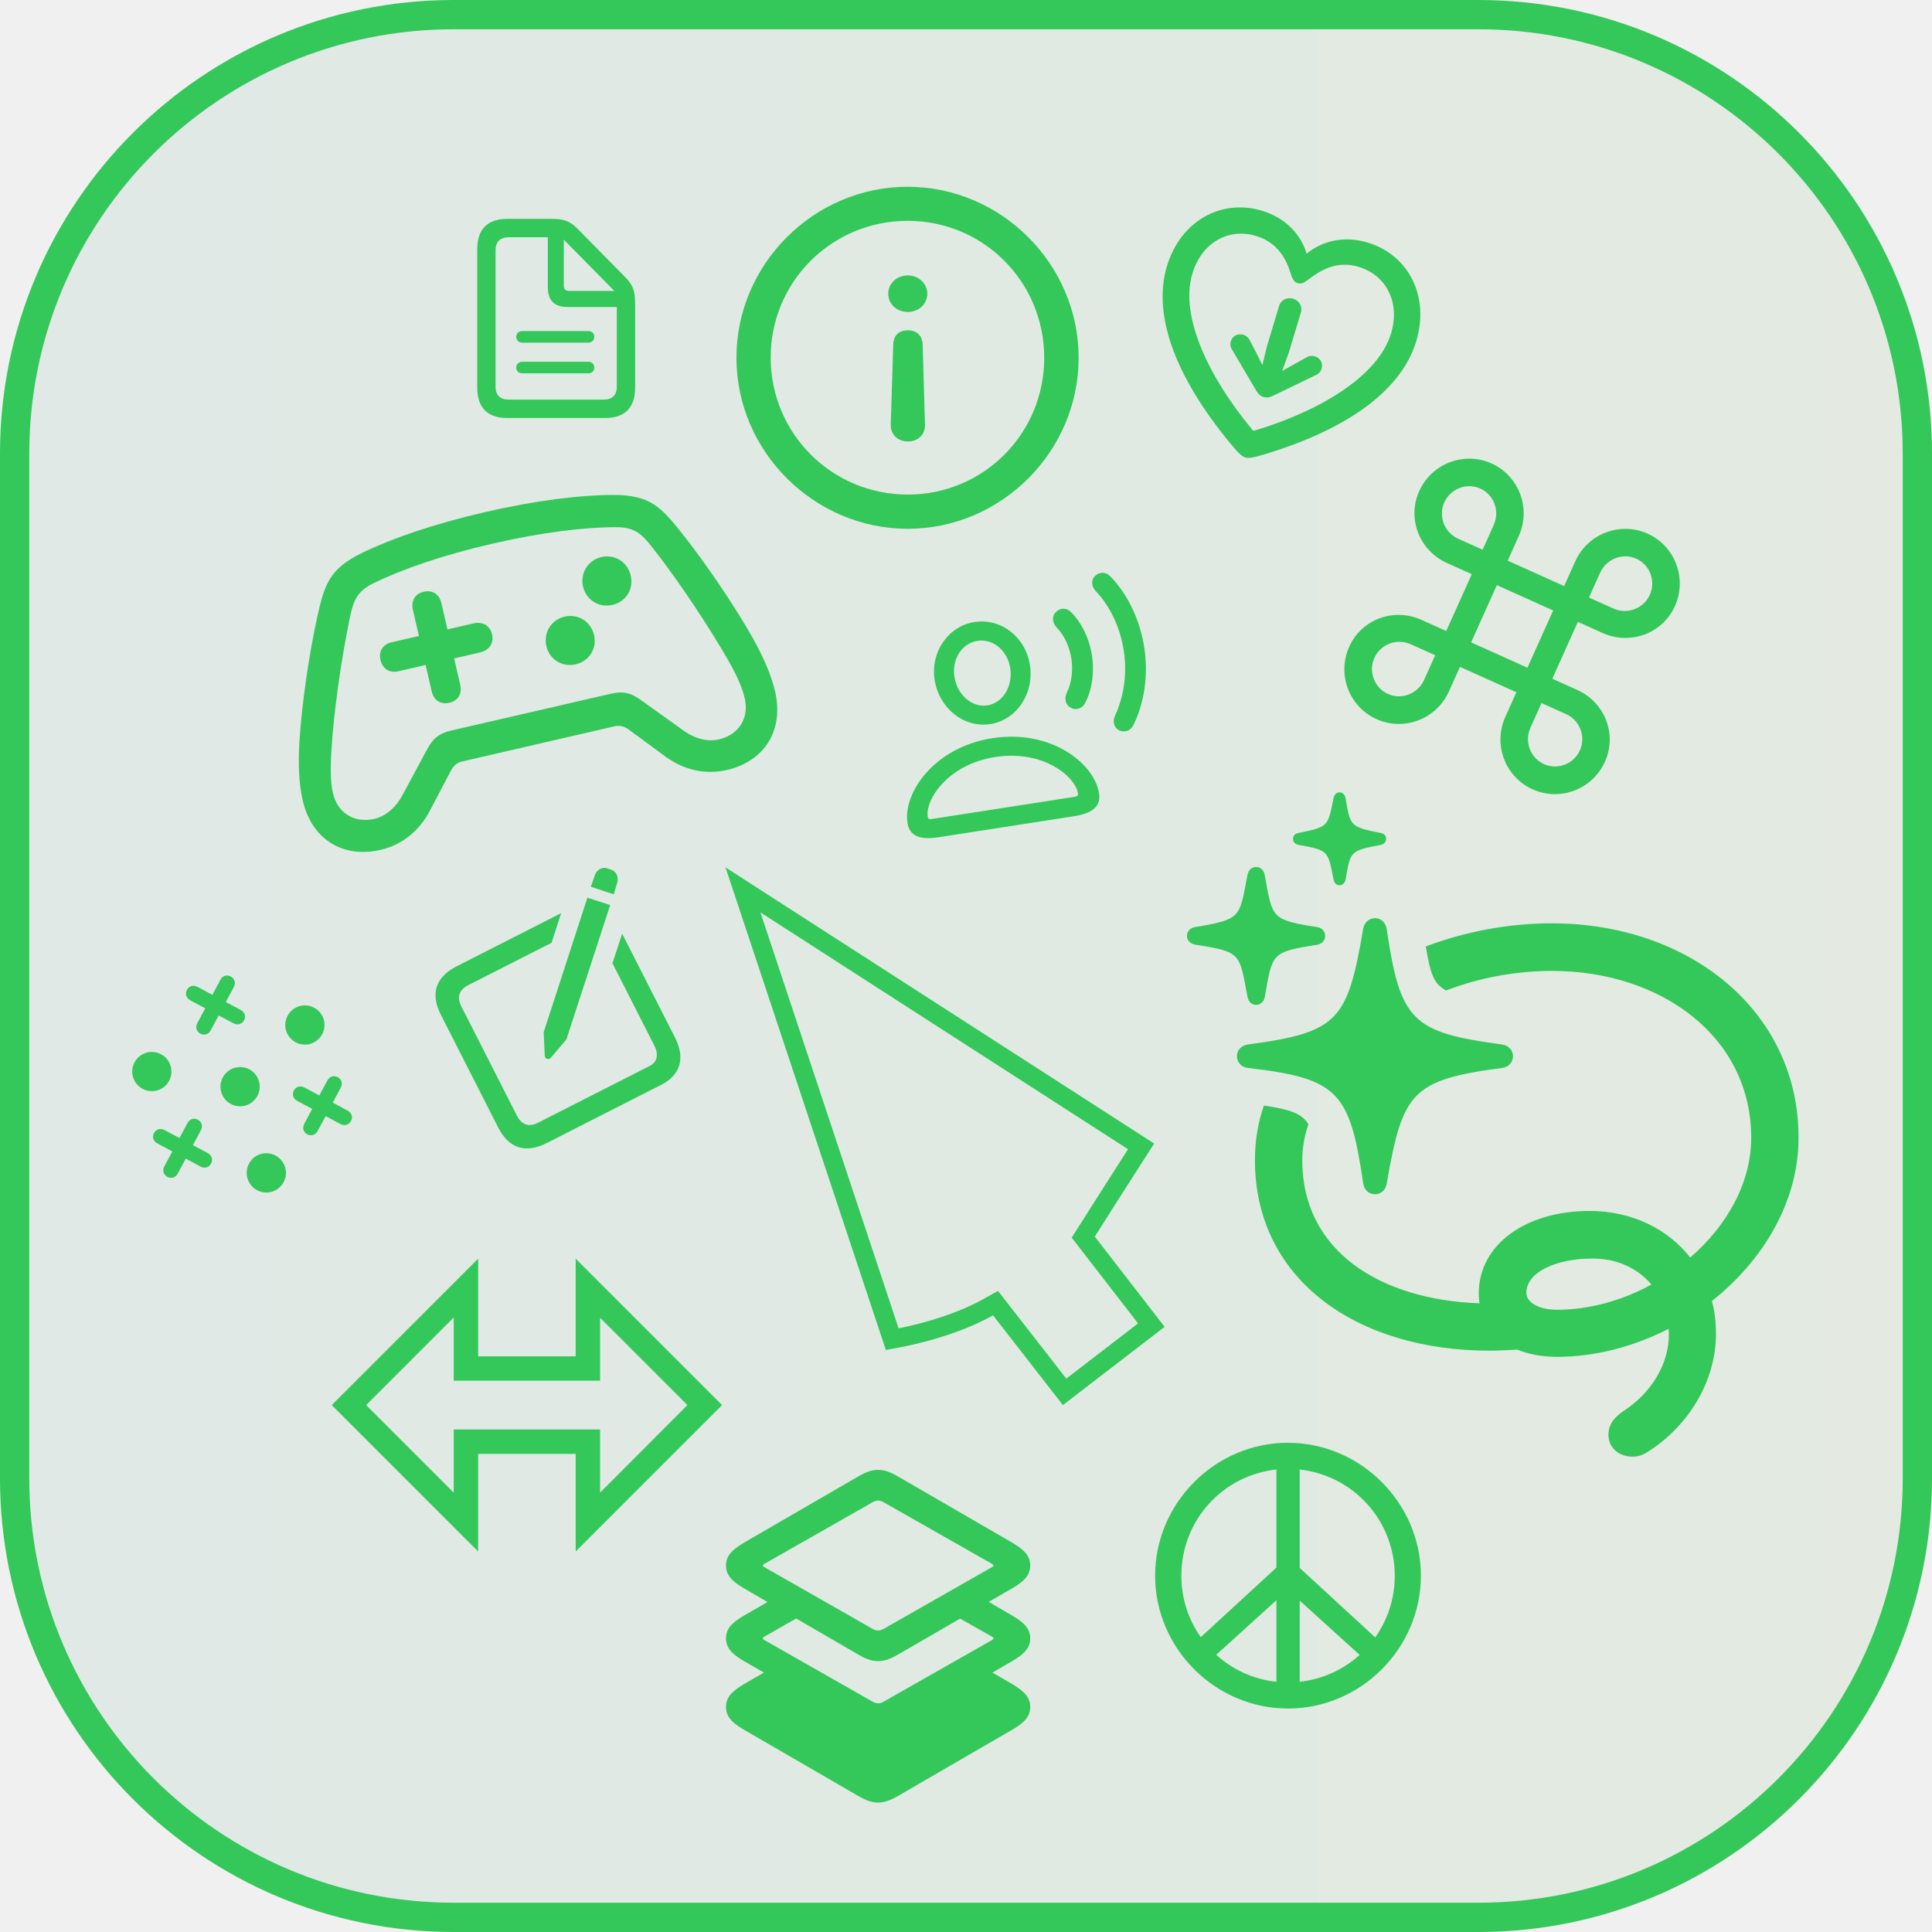
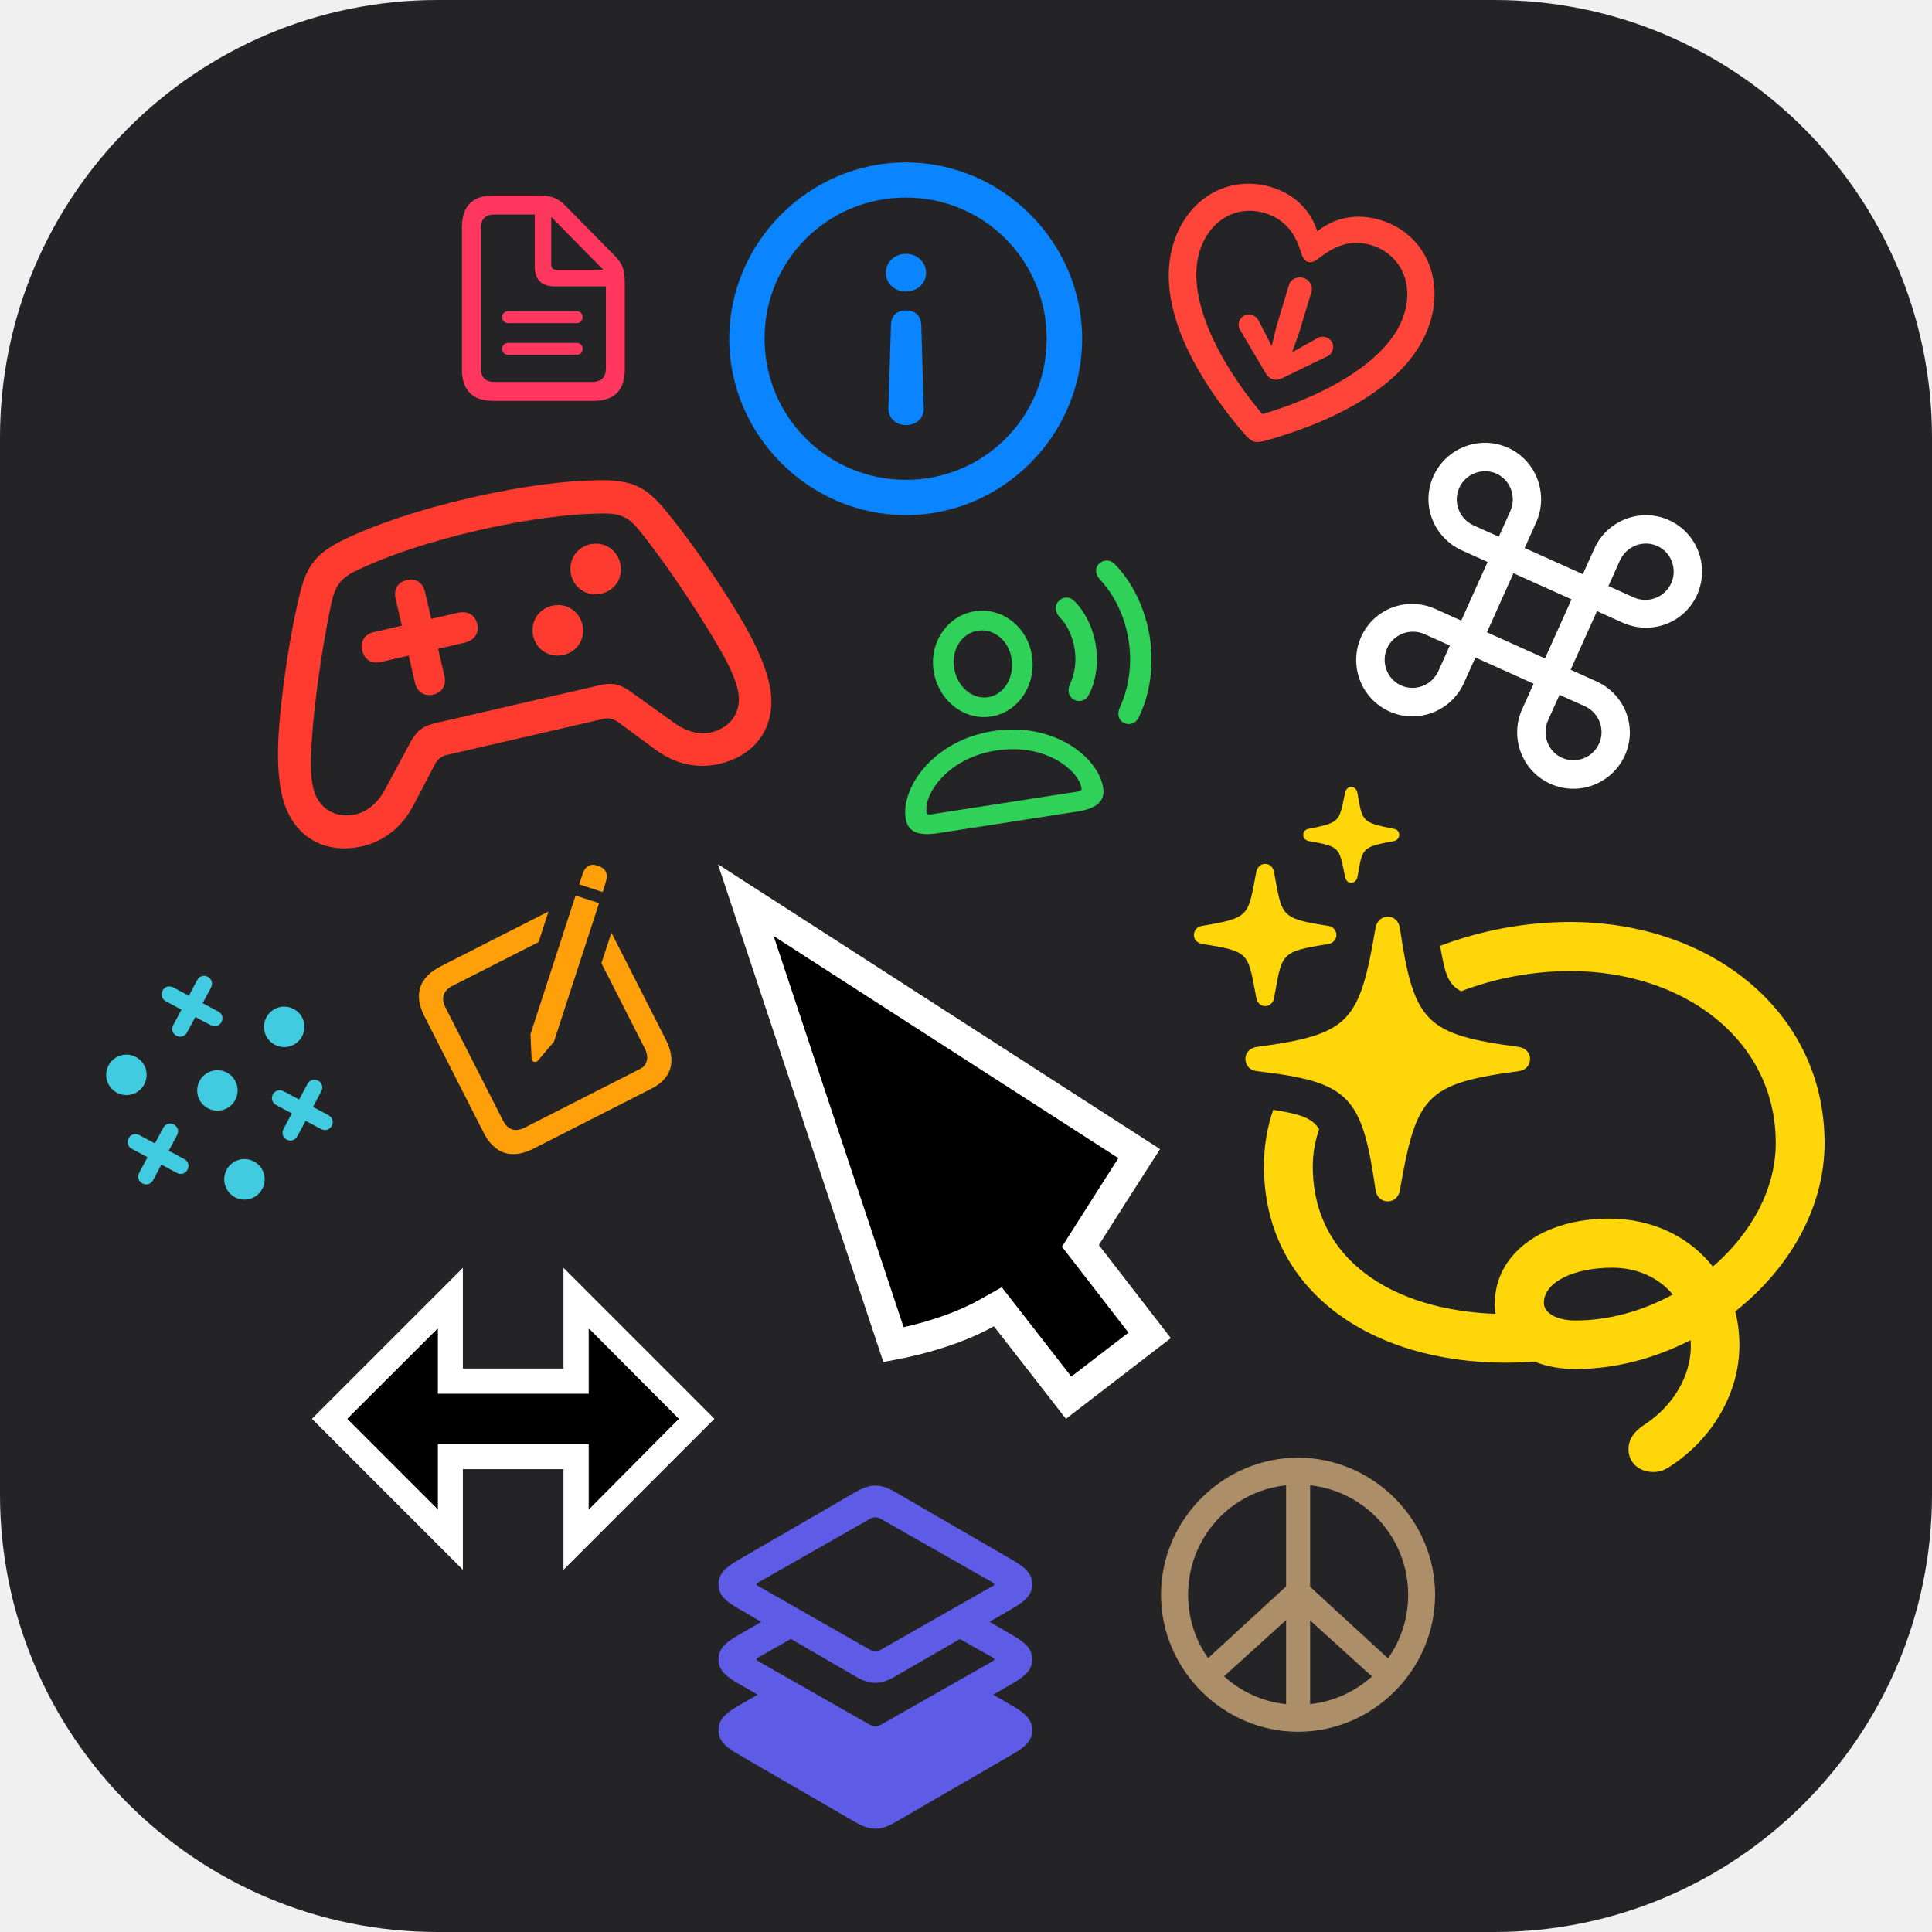
- <svg xmlns="http://www.w3.org/2000/svg" width="132" height="132" viewBox="0 0 132 132" fill="none">
-   <rect x="1" y="1" width="130" height="130" rx="30" fill="url(#paint0_linear_160_37)" fill-opacity="0.08" stroke="#34C759" stroke-width="2" />
-   <g clip-path="url(#clip0_160_37)" filter="url(#filter0_b_160_37)">
-     <path d="M100.558 39.23L98.811 43.114L97.107 42.348C95.229 41.503 93.032 42.3 92.183 44.187C91.335 46.074 92.168 48.288 94.055 49.136C95.924 49.977 98.141 49.135 98.99 47.247L99.748 45.562L103.605 47.296L102.847 48.982C101.998 50.869 102.84 53.087 104.709 53.927C106.596 54.776 108.805 53.93 109.654 52.042C110.502 50.155 109.64 47.983 107.762 47.139L106.058 46.373L107.804 42.488L109.508 43.255C111.39 44.09 113.588 43.294 114.436 41.407C115.281 39.528 114.452 37.306 112.565 36.457C110.696 35.617 108.474 36.468 107.63 38.346L106.867 40.041L103.011 38.306L103.773 36.611C104.617 34.733 103.779 32.506 101.911 31.666C100.023 30.817 97.811 31.673 96.966 33.551C96.118 35.438 96.98 37.61 98.854 38.464L100.558 39.23ZM99.631 36.809C98.678 36.38 98.255 35.265 98.679 34.321C99.099 33.387 100.215 32.963 101.14 33.379C102.065 33.795 102.489 34.911 102.056 35.873L101.298 37.558L99.631 36.809ZM110.24 41.579L108.563 40.825L109.321 39.139C109.754 38.178 110.869 37.754 111.795 38.17C112.729 38.59 113.143 39.702 112.723 40.636C112.299 41.58 111.183 42.003 110.24 41.579ZM100.511 43.889L102.27 39.978L106.118 41.708L104.359 45.62L100.511 43.889ZM96.389 44.018L98.056 44.768L97.299 46.454C96.87 47.407 95.754 47.83 94.829 47.414C93.904 46.998 93.476 45.891 93.901 44.948C94.321 44.013 95.436 43.59 96.389 44.018ZM106.998 48.789C107.941 49.213 108.365 50.328 107.945 51.263C107.52 52.206 106.418 52.625 105.484 52.205C104.558 51.789 104.135 50.673 104.563 49.72L105.321 48.035L106.998 48.789Z" fill="#34C759" />
+ <svg xmlns="http://www.w3.org/2000/svg" width="128" height="128" viewBox="0 0 128 128" fill="none">
+   <rect width="128" height="128" rx="29" fill="#242426" />
+   <g clip-path="url(#clip0_175_303)" filter="url(#filter0_b_175_303)">
+     <path d="M98.558 37.23L96.811 41.114L95.107 40.348C93.229 39.503 91.032 40.3 90.183 42.187C89.335 44.074 90.168 46.288 92.055 47.136C93.924 47.977 96.141 47.135 96.99 45.247L97.748 43.562L101.605 45.296L100.847 46.982C99.998 48.869 100.84 51.087 102.709 51.927C104.596 52.776 106.805 51.93 107.654 50.042C108.502 48.155 107.64 45.983 105.762 45.139L104.058 44.373L105.804 40.488L107.508 41.255C109.39 42.09 111.588 41.294 112.436 39.407C113.281 37.528 112.452 35.306 110.565 34.457C108.696 33.617 106.474 34.468 105.63 36.346L104.867 38.041L101.011 36.306L101.773 34.611C102.617 32.733 101.779 30.506 99.91 29.666C98.023 28.817 95.811 29.673 94.966 31.551C94.118 33.438 94.98 35.61 96.854 36.464L98.558 37.23ZM97.631 34.809C96.678 34.38 96.255 33.265 96.679 32.321C97.099 31.387 98.215 30.963 99.14 31.379C100.065 31.795 100.489 32.911 100.056 33.873L99.298 35.558L97.631 34.809ZM108.24 39.579L106.563 38.825L107.321 37.139C107.754 36.178 108.869 35.754 109.795 36.17C110.729 36.59 111.143 37.702 110.723 38.636C110.299 39.58 109.183 40.003 108.24 39.579ZM98.511 41.889L100.27 37.978L104.118 39.708L102.359 43.62L98.511 41.889ZM94.389 42.018L96.056 42.768L95.299 44.454C94.87 45.407 93.754 45.83 92.829 45.414C91.904 44.998 91.476 43.891 91.901 42.948C92.321 42.013 93.436 41.59 94.389 42.018ZM104.998 46.789C105.941 47.213 106.365 48.328 105.945 49.263C105.52 50.206 104.418 50.625 103.484 50.205C102.558 49.789 102.135 48.673 102.563 47.72L103.321 46.035L104.998 46.789Z" fill="white" />
  </g>
-   <path d="M76.49 49.909C76.858 50.066 77.254 49.92 77.433 49.55C78.188 48.03 78.47 46.111 78.178 44.227C77.884 42.336 77.041 40.584 75.854 39.373C75.572 39.074 75.149 39.056 74.848 39.323C74.531 39.594 74.547 40.041 74.868 40.388C75.844 41.418 76.533 42.866 76.778 44.444C77.022 46.015 76.787 47.599 76.186 48.882C75.993 49.308 76.106 49.74 76.49 49.909ZM67.663 49.472C69.457 49.194 70.67 47.382 70.369 45.439C70.071 43.518 68.382 42.217 66.581 42.497C64.787 42.775 63.56 44.551 63.856 46.457C64.165 48.399 65.861 49.752 67.663 49.472ZM73.212 48.383C73.555 48.535 73.953 48.397 74.134 48.041C74.605 47.145 74.787 45.958 74.605 44.782C74.421 43.598 73.889 42.529 73.168 41.81C72.887 41.526 72.466 41.515 72.187 41.779C71.858 42.067 71.859 42.516 72.207 42.889C72.714 43.405 73.068 44.166 73.198 45C73.326 45.826 73.21 46.652 72.893 47.311C72.682 47.771 72.809 48.194 73.212 48.383ZM67.464 48.192C66.43 48.352 65.406 47.505 65.211 46.247C65.014 45.027 65.738 43.946 66.781 43.785C67.823 43.623 68.831 44.419 69.021 45.648C69.215 46.898 68.507 48.03 67.464 48.192ZM64.106 57.206L73.389 55.765C74.669 55.566 75.225 55.069 75.09 54.198C74.773 52.158 71.802 49.813 67.805 50.434C63.814 51.053 61.686 54.188 62.002 56.228C62.138 57.099 62.818 57.405 64.106 57.206ZM63.66 55.956C63.481 55.983 63.406 55.942 63.385 55.8C63.208 54.661 64.721 52.231 68.004 51.721C71.295 51.211 73.474 53.069 73.65 54.208C73.672 54.349 73.613 54.411 73.435 54.439L63.66 55.956Z" fill="#34C759" />
-   <path d="M60.961 91.498L50.761 60.8L77.963 78.324C76.726 80.244 75.489 82.193 74.254 84.139L74.254 84.139L74.01 84.523L74.288 84.882L78.663 90.537L72.736 95.095L68.359 89.472L68.017 89.033L67.531 89.305C66.005 90.163 64.234 90.735 62.827 91.093C62.128 91.271 61.526 91.394 61.099 91.473C61.051 91.482 61.005 91.49 60.961 91.498Z" stroke="#34C759" stroke-width="1.293" />
-   <path d="M62.011 12.76C55.604 12.76 50.316 18.049 50.316 24.445C50.316 30.84 55.615 36.129 62.023 36.129C68.418 36.129 73.696 30.84 73.696 24.445C73.696 18.049 68.407 12.76 62.011 12.76ZM62.011 15.088C67.198 15.088 71.345 19.258 71.345 24.445C71.345 29.631 67.198 33.79 62.023 33.79C56.836 33.79 52.666 29.631 52.655 24.445C52.643 19.258 56.825 15.088 62.011 15.088ZM62.023 22.569C61.401 22.569 61.039 22.919 61.028 23.574L60.859 29.01C60.836 29.677 61.333 30.162 62.034 30.162C62.734 30.162 63.22 29.688 63.198 29.021L63.04 23.574C63.017 22.93 62.655 22.569 62.023 22.569ZM62.023 18.817C61.288 18.817 60.689 19.348 60.689 20.071C60.689 20.783 61.277 21.314 62.023 21.314C62.757 21.314 63.356 20.783 63.356 20.071C63.356 19.359 62.746 18.817 62.023 18.817Z" fill="#34C759" />
-   <g clip-path="url(#clip1_160_37)">
-     <path d="M20.683 54.688C21.302 57.374 23.453 58.653 25.996 58.066C27.45 57.731 28.615 56.801 29.345 55.438L30.779 52.707C30.978 52.313 31.231 52.104 31.573 52.026L42 49.621C42.342 49.542 42.661 49.619 43.013 49.886L45.498 51.714C46.751 52.619 48.206 52.945 49.659 52.609C52.203 52.023 53.576 49.932 52.957 47.245C52.69 46.089 52.135 44.837 51.37 43.483C50.162 41.361 48.275 38.56 46.606 36.452C45.186 34.669 44.442 33.808 41.893 33.816C39.656 33.822 36.675 34.173 33.141 34.988C29.606 35.803 26.762 36.795 24.748 37.77C22.464 38.876 22.161 39.978 21.666 42.203C21.088 44.83 20.619 48.173 20.461 50.61C20.367 52.163 20.416 53.531 20.683 54.688ZM22.748 54.188C22.593 53.517 22.562 52.677 22.634 51.431C22.785 48.718 23.306 45.142 23.848 42.465C24.11 41.187 24.268 40.466 25.497 39.858C27.414 38.918 30.17 37.946 33.639 37.146C37.096 36.349 40.011 36.013 42.146 36.019C43.516 36.028 43.952 36.612 44.758 37.643C46.44 39.807 48.43 42.804 49.788 45.17C50.398 46.258 50.727 47.029 50.881 47.701C51.209 49.121 50.419 50.219 49.119 50.519C48.326 50.702 47.448 50.464 46.653 49.882L43.861 47.882C43.176 47.378 42.667 47.183 41.72 47.401L30.863 49.905C29.905 50.126 29.534 50.524 29.139 51.276L27.515 54.295C27.055 55.166 26.359 55.767 25.577 55.948C24.267 56.25 23.075 55.609 22.748 54.188ZM25.996 45.09C26.138 45.706 26.612 46.003 27.229 45.861L29.079 45.434L29.492 47.229C29.635 47.845 30.101 48.155 30.706 48.016C31.301 47.879 31.584 47.396 31.442 46.779L31.028 44.984L32.767 44.583C33.439 44.428 33.758 43.949 33.615 43.332C33.478 42.738 32.982 42.446 32.31 42.601L30.571 43.002L30.159 41.219C30.017 40.602 29.551 40.292 28.957 40.429C28.351 40.569 28.068 41.051 28.21 41.668L28.622 43.452L26.772 43.878C26.155 44.021 25.858 44.495 25.996 45.09ZM41.84 41.331C42.765 41.118 43.307 40.251 43.094 39.326C42.881 38.401 42.011 37.848 41.086 38.061C40.183 38.269 39.621 39.153 39.834 40.078C40.048 41.002 40.937 41.54 41.84 41.331ZM39.331 45.389C40.256 45.176 40.799 44.309 40.588 43.395C40.374 42.47 39.505 41.916 38.58 42.13C37.666 42.34 37.115 43.221 37.328 44.146C37.539 45.06 38.417 45.6 39.331 45.389Z" fill="#34C759" />
+   <path d="M74.49 47.909C74.858 48.066 75.254 47.92 75.433 47.55C76.188 46.03 76.47 44.111 76.178 42.227C75.884 40.336 75.041 38.584 73.854 37.373C73.572 37.074 73.149 37.056 72.848 37.323C72.531 37.594 72.547 38.041 72.868 38.388C73.844 39.418 74.533 40.866 74.778 42.444C75.022 44.015 74.787 45.599 74.186 46.882C73.993 47.308 74.106 47.74 74.49 47.909ZM65.663 47.472C67.457 47.194 68.67 45.382 68.369 43.439C68.071 41.518 66.382 40.217 64.581 40.497C62.786 40.775 61.56 42.551 61.856 44.457C62.165 46.399 63.861 47.752 65.663 47.472ZM71.212 46.383C71.555 46.535 71.953 46.397 72.134 46.041C72.605 45.145 72.787 43.958 72.605 42.782C72.421 41.598 71.889 40.529 71.168 39.81C70.887 39.526 70.466 39.515 70.187 39.779C69.858 40.067 69.859 40.516 70.207 40.889C70.714 41.405 71.068 42.166 71.198 43C71.326 43.826 71.21 44.652 70.893 45.311C70.682 45.771 70.809 46.194 71.212 46.383ZM65.464 46.192C64.43 46.352 63.406 45.505 63.211 44.247C63.014 43.027 63.738 41.946 64.781 41.785C65.823 41.623 66.831 42.419 67.021 43.648C67.215 44.898 66.507 46.03 65.464 46.192ZM62.106 55.206L71.389 53.765C72.669 53.566 73.225 53.069 73.09 52.198C72.773 50.158 69.802 47.813 65.805 48.434C61.814 49.053 59.686 52.188 60.002 54.228C60.138 55.099 60.818 55.405 62.106 55.206ZM61.66 53.956C61.481 53.983 61.406 53.942 61.385 53.8C61.208 52.661 62.721 50.231 66.004 49.721C69.295 49.211 71.474 51.069 71.65 52.208C71.672 52.349 71.613 52.411 71.435 52.439L61.66 53.956Z" fill="#30D158" />
+   <path d="M59.199 89.094L49.412 59.639L75.475 76.43C74.301 78.255 73.128 80.103 71.956 81.949L71.955 81.95L71.579 82.543L72.009 83.098L76.167 88.473L70.799 92.601L66.637 87.255L66.109 86.576L65.358 86.997C63.87 87.834 62.133 88.396 60.74 88.751C60.135 88.904 59.604 89.017 59.199 89.094Z" fill="black" stroke="white" stroke-width="2" />
+   <path d="M60.011 10.76C53.604 10.76 48.316 16.049 48.316 22.445C48.316 28.84 53.615 34.129 60.023 34.129C66.418 34.129 71.696 28.84 71.696 22.445C71.696 16.049 66.407 10.76 60.011 10.76ZM60.011 13.088C65.198 13.088 69.345 17.258 69.345 22.445C69.345 27.631 65.198 31.79 60.023 31.79C54.836 31.79 50.666 27.631 50.655 22.445C50.643 17.258 54.825 13.088 60.011 13.088ZM60.023 20.569C59.401 20.569 59.039 20.919 59.028 21.574L58.859 27.01C58.836 27.677 59.333 28.162 60.034 28.162C60.734 28.162 61.22 27.688 61.198 27.021L61.04 21.574C61.017 20.93 60.655 20.569 60.023 20.569ZM60.023 16.817C59.288 16.817 58.689 17.348 58.689 18.071C58.689 18.783 59.277 19.314 60.023 19.314C60.757 19.314 61.356 18.783 61.356 18.071C61.356 17.359 60.746 16.817 60.023 16.817Z" fill="#0A84FF" />
+   <g clip-path="url(#clip1_175_303)">
+     <path d="M18.683 52.688C19.302 55.374 21.453 56.653 23.996 56.066C25.45 55.731 26.615 54.801 27.345 53.438L28.779 50.707C28.978 50.313 29.231 50.104 29.573 50.026L40 47.621C40.342 47.542 40.661 47.619 41.013 47.886L43.498 49.714C44.751 50.619 46.206 50.945 47.659 50.609C50.203 50.023 51.576 47.932 50.957 45.245C50.69 44.089 50.135 42.837 49.37 41.483C48.162 39.361 46.275 36.56 44.606 34.452C43.186 32.669 42.442 31.808 39.893 31.816C37.656 31.822 34.675 32.173 31.141 32.988C27.606 33.803 24.762 34.795 22.748 35.77C20.464 36.876 20.161 37.978 19.666 40.203C19.088 42.83 18.619 46.173 18.461 48.61C18.367 50.163 18.416 51.531 18.683 52.688ZM20.748 52.188C20.593 51.517 20.562 50.677 20.634 49.431C20.785 46.718 21.306 43.142 21.848 40.465C22.11 39.187 22.268 38.466 23.497 37.858C25.414 36.918 28.17 35.946 31.639 35.146C35.096 34.349 38.011 34.013 40.146 34.019C41.516 34.028 41.952 34.612 42.758 35.643C44.44 37.807 46.43 40.804 47.788 43.17C48.398 44.258 48.727 45.029 48.881 45.701C49.209 47.121 48.419 48.219 47.119 48.519C46.326 48.702 45.448 48.464 44.653 47.882L41.861 45.882C41.176 45.378 40.667 45.183 39.72 45.401L28.863 47.905C27.905 48.126 27.534 48.524 27.139 49.276L25.515 52.295C25.055 53.166 24.359 53.767 23.577 53.948C22.267 54.25 21.075 53.609 20.748 52.188ZM23.996 43.09C24.138 43.706 24.612 44.003 25.229 43.861L27.079 43.434L27.492 45.229C27.635 45.845 28.101 46.155 28.706 46.016C29.301 45.879 29.584 45.396 29.442 44.779L29.028 42.984L30.767 42.583C31.439 42.428 31.758 41.949 31.615 41.332C31.478 40.738 30.982 40.446 30.31 40.601L28.571 41.002L28.159 39.219C28.017 38.602 27.551 38.292 26.957 38.429C26.351 38.569 26.068 39.051 26.21 39.668L26.622 41.452L24.772 41.878C24.155 42.021 23.858 42.495 23.996 43.09ZM39.84 39.331C40.765 39.118 41.307 38.251 41.094 37.326C40.881 36.401 40.011 35.848 39.086 36.061C38.183 36.269 37.621 37.153 37.834 38.078C38.048 39.002 38.937 39.54 39.84 39.331ZM37.331 43.389C38.256 43.176 38.799 42.309 38.588 41.395C38.374 40.47 37.505 39.916 36.58 40.13C35.666 40.34 35.115 41.221 35.328 42.146C35.539 43.06 36.417 43.6 37.331 43.389Z" fill="#FF3B30" />
  </g>
-   <g clip-path="url(#clip2_160_37)">
-     <path d="M41.934 61.102L42.168 60.316C42.286 59.917 42.119 59.538 41.734 59.412L41.467 59.32C41.123 59.208 40.757 59.436 40.635 59.81L40.371 60.587L41.934 61.102ZM37.617 72.29L38.7 71.013L41.69 61.835L40.133 61.333L37.147 70.518L37.219 72.155C37.23 72.344 37.494 72.429 37.617 72.29ZM37.358 78.094L45.18 74.115C46.47 73.459 46.846 72.321 46.115 70.884L42.508 63.794L41.845 65.813L44.711 71.447C45.038 72.091 44.86 72.588 44.41 72.817L36.762 76.707C36.144 77.021 35.644 76.869 35.316 76.225L31.522 68.764C31.194 68.12 31.366 67.627 31.984 67.312L37.685 64.413L38.338 62.39L31.213 66.014C29.763 66.751 29.387 67.889 30.118 69.326L34.035 77.028C34.766 78.465 35.907 78.832 37.358 78.094Z" fill="#34C759" />
+   <g clip-path="url(#clip2_175_303)">
+     <path d="M39.934 59.102L40.168 58.316C40.286 57.917 40.119 57.538 39.734 57.412L39.467 57.32C39.123 57.208 38.757 57.436 38.635 57.81L38.371 58.587L39.934 59.102ZM35.617 70.29L36.7 69.013L39.69 59.835L38.133 59.334L35.147 68.518L35.219 70.155C35.23 70.344 35.494 70.429 35.617 70.29ZM35.358 76.094L43.18 72.115C44.47 71.459 44.846 70.321 44.115 68.884L40.508 61.794L39.845 63.813L42.711 69.447C43.038 70.091 42.86 70.588 42.41 70.817L34.762 74.707C34.144 75.021 33.644 74.869 33.316 74.225L29.522 66.764C29.194 66.12 29.366 65.627 29.984 65.312L35.685 62.413L36.338 60.39L29.213 64.014C27.763 64.751 27.387 65.889 28.118 67.326L32.035 75.028C32.766 76.465 33.907 76.832 35.358 76.094Z" fill="#FF9F0A" />
  </g>
-   <path d="M79.73 18.179C78.647 21.773 80.599 26.234 84.382 30.678C84.593 30.925 84.862 31.19 85.08 31.256C85.299 31.321 85.67 31.249 85.981 31.16C91.598 29.547 95.681 26.903 96.763 23.309C97.698 20.204 96.201 17.403 93.449 16.575C91.842 16.09 90.367 16.445 89.275 17.328C88.867 16.002 87.828 14.881 86.22 14.397C83.46 13.566 80.665 15.074 79.73 18.179ZM81.466 18.693C82.105 16.572 83.935 15.554 85.812 16.119C87.326 16.575 87.9 17.749 88.19 18.708C88.321 19.124 88.448 19.282 88.667 19.347C88.894 19.416 89.073 19.341 89.418 19.078C90.226 18.468 91.324 17.779 92.83 18.233C94.715 18.801 95.679 20.661 95.04 22.782C94.148 25.744 90.079 28.098 85.818 29.385C85.727 29.413 85.667 29.431 85.633 29.421C85.599 29.411 85.559 29.362 85.507 29.291C82.665 25.865 80.574 21.655 81.466 18.693ZM88.884 21.34C89.005 20.936 88.752 20.529 88.356 20.41C87.952 20.289 87.516 20.488 87.394 20.892L86.576 23.61L86.25 24.934L85.813 24.069L85.389 23.252C85.306 23.071 85.138 22.929 84.961 22.876C84.574 22.759 84.206 22.942 84.092 23.321C84.029 23.531 84.065 23.716 84.184 23.899L85.837 26.701C85.978 26.936 86.123 27.063 86.333 27.126C86.535 27.187 86.727 27.162 86.973 27.043L89.907 25.623C90.107 25.537 90.231 25.399 90.295 25.189C90.409 24.81 90.204 24.455 89.825 24.341C89.64 24.285 89.421 24.311 89.26 24.418L88.456 24.865L87.605 25.343L88.065 24.058L88.884 21.34Z" fill="#34C759" />
-   <path d="M91.523 60.482C91.717 60.482 91.875 60.342 91.928 60.131C92.279 58.162 92.191 58.127 94.353 57.723C94.564 57.67 94.705 57.512 94.705 57.318C94.705 57.107 94.564 56.949 94.353 56.914C92.191 56.492 92.262 56.422 91.928 54.506C91.875 54.295 91.734 54.137 91.523 54.137C91.312 54.137 91.172 54.295 91.119 54.506C90.715 56.422 90.838 56.492 88.693 56.914C88.482 56.949 88.342 57.107 88.342 57.318C88.342 57.529 88.482 57.67 88.711 57.723C90.838 58.092 90.715 58.162 91.119 60.113C91.172 60.342 91.312 60.482 91.523 60.482ZM85.828 68.656C86.109 68.656 86.356 68.428 86.408 68.147C86.953 65.141 86.777 65.053 90.029 64.543C90.328 64.473 90.539 64.244 90.539 63.945C90.539 63.647 90.328 63.4 90.029 63.348C86.777 62.838 86.953 62.715 86.408 59.779C86.356 59.463 86.127 59.234 85.828 59.234C85.512 59.234 85.301 59.445 85.231 59.779C84.668 62.697 84.861 62.803 81.609 63.348C81.311 63.4 81.1 63.647 81.1 63.945C81.1 64.262 81.311 64.473 81.662 64.543C84.844 65.035 84.668 65.141 85.231 68.094C85.301 68.428 85.494 68.656 85.828 68.656ZM93.949 81.594C94.353 81.594 94.67 81.295 94.74 80.891C95.83 74.615 96.428 73.789 102.633 72.963C103.072 72.91 103.371 72.576 103.371 72.154C103.371 71.75 103.072 71.434 102.633 71.363C96.463 70.537 95.672 69.764 94.74 63.453C94.67 63.031 94.353 62.732 93.949 62.732C93.545 62.732 93.228 63.014 93.141 63.435C92.068 69.728 91.453 70.537 85.248 71.363C84.809 71.434 84.51 71.75 84.51 72.154C84.51 72.576 84.809 72.91 85.248 72.963C91.418 73.684 92.227 74.562 93.141 80.873C93.211 81.295 93.51 81.594 93.949 81.594ZM97.412 64.666C97.728 66.459 97.904 67.197 98.801 67.672C101.086 66.793 103.582 66.336 106.043 66.336C113.514 66.336 119.648 70.853 119.648 77.727C119.648 80.838 117.979 83.756 115.482 85.918C113.936 83.949 111.475 82.736 108.609 82.736C104.25 82.736 101.033 85.022 101.033 88.379C101.033 88.607 101.051 88.836 101.086 89.047C94.266 88.801 88.975 85.461 88.975 79.273C88.975 78.394 89.133 77.568 89.397 76.812C88.904 75.986 87.885 75.775 86.356 75.529C85.951 76.689 85.74 77.938 85.74 79.256C85.74 87.465 92.754 92.281 101.754 92.281C102.387 92.281 103.037 92.246 103.67 92.211C104.443 92.527 105.357 92.703 106.377 92.703C109.014 92.703 111.633 92 114.006 90.787C114.006 90.91 114.023 91.051 114.023 91.174C114.023 93.178 112.846 95.164 110.912 96.412C110.297 96.834 109.893 97.309 109.893 98.029C109.893 98.856 110.543 99.523 111.545 99.523C111.967 99.523 112.283 99.4 112.67 99.137C115.482 97.309 117.24 94.25 117.24 91.139C117.24 90.348 117.152 89.592 116.959 88.889C120.475 86.111 122.883 82.103 122.883 77.727C122.883 69.061 115.395 63.084 106.025 63.084C103.072 63.084 100.102 63.647 97.412 64.666ZM104.285 88.326C104.285 86.938 106.271 85.988 108.82 85.988C110.49 85.988 111.896 86.656 112.828 87.764C110.842 88.853 108.592 89.486 106.377 89.486C105.182 89.486 104.285 89.012 104.285 88.326Z" fill="#34C759" />
-   <path d="M88 116.733C92.966 116.733 97.079 112.629 97.079 107.654C97.079 102.688 92.966 98.575 87.991 98.575C83.025 98.575 78.921 102.688 78.921 107.654C78.921 112.629 83.034 116.733 88 116.733ZM80.714 107.654C80.714 103.875 83.544 100.79 87.209 100.403V107.101L82.041 111.855C81.206 110.678 80.714 109.228 80.714 107.654ZM88.8 107.127V100.403C92.465 100.808 95.286 103.884 95.295 107.654C95.295 109.228 94.803 110.687 93.959 111.873L88.8 107.127ZM87.209 109.333V114.905C85.627 114.738 84.212 114.07 83.096 113.06L87.209 109.333ZM88.8 109.359L92.895 113.068C91.788 114.07 90.373 114.729 88.8 114.905V109.359Z" fill="#34C759" />
-   <path d="M34.654 28.558H41.346C42.696 28.558 43.393 27.849 43.393 26.493V20.793C43.393 19.914 43.28 19.512 42.734 18.953L39.45 15.62C38.917 15.08 38.477 14.954 37.686 14.954H34.654C33.31 14.954 32.607 15.664 32.607 17.026V26.493C32.607 27.849 33.31 28.558 34.654 28.558ZM34.761 27.303C34.158 27.303 33.857 26.989 33.857 26.411V17.101C33.857 16.53 34.158 16.21 34.767 16.21H37.429V19.625C37.429 20.535 37.874 20.975 38.779 20.975H42.143V26.411C42.143 26.989 41.842 27.303 41.233 27.303H34.761ZM38.898 19.876C38.634 19.876 38.521 19.763 38.521 19.506V16.373L41.974 19.876H38.898ZM40.21 22.619H35.677C35.439 22.619 35.269 22.789 35.269 23.009C35.269 23.235 35.439 23.41 35.677 23.41H40.21C40.436 23.41 40.605 23.235 40.605 23.009C40.605 22.789 40.436 22.619 40.21 22.619ZM40.21 24.716H35.677C35.439 24.716 35.269 24.892 35.269 25.118C35.269 25.338 35.439 25.507 35.677 25.507H40.21C40.436 25.507 40.605 25.338 40.605 25.118C40.605 24.892 40.436 24.716 40.21 24.716Z" fill="#34C759" />
-   <path d="M61.356 122.704L69.171 118.174C70.014 117.682 70.386 117.26 70.386 116.627C70.386 115.984 70.014 115.573 69.171 115.07L67.805 114.277L69.171 113.483C70.014 112.991 70.386 112.569 70.386 111.936C70.386 111.304 70.014 110.882 69.171 110.39L67.554 109.445L69.171 108.511C70.014 108.019 70.386 107.597 70.386 106.964C70.386 106.321 70.014 105.91 69.171 105.407L61.356 100.877C60.834 100.576 60.422 100.425 60 100.425C59.568 100.425 59.156 100.576 58.634 100.877L50.819 105.407C49.975 105.91 49.604 106.321 49.604 106.964C49.604 107.597 49.975 108.019 50.819 108.511L52.436 109.455L50.819 110.39C49.975 110.882 49.604 111.304 49.604 111.936C49.604 112.569 49.975 112.991 50.819 113.483L52.195 114.277L50.819 115.07C49.975 115.573 49.604 115.984 49.604 116.627C49.604 117.26 49.975 117.682 50.819 118.174L58.634 122.704C59.156 123.006 59.568 123.156 60 123.156C60.422 123.156 60.834 123.006 61.356 122.704ZM60 111.404C59.859 111.404 59.739 111.354 59.588 111.273L52.195 107.055C52.145 107.035 52.125 107.004 52.125 106.964C52.125 106.914 52.145 106.894 52.195 106.864L59.588 102.655C59.739 102.565 59.859 102.525 60 102.525C60.131 102.525 60.251 102.565 60.402 102.655L67.805 106.864C67.845 106.894 67.875 106.914 67.875 106.964C67.875 107.004 67.845 107.035 67.805 107.055L60.402 111.273C60.251 111.354 60.131 111.404 60 111.404ZM60 113.493C60.422 113.493 60.834 113.353 61.356 113.041L65.595 110.59L67.805 111.836C67.845 111.866 67.875 111.886 67.875 111.936C67.875 111.987 67.845 112.007 67.805 112.037L60.402 116.246C60.251 116.336 60.131 116.376 60 116.376C59.859 116.376 59.739 116.336 59.588 116.246L52.195 112.037C52.145 112.007 52.125 111.987 52.125 111.936C52.125 111.886 52.145 111.866 52.195 111.836L54.395 110.58L58.634 113.041C59.156 113.353 59.568 113.493 60 113.493Z" fill="#34C759" />
-   <path d="M25.017 96L31 90.017V94.333H41V90.033L46.967 96L41 101.983V97.667H31V101.983L25.017 96ZM22.667 96L32.667 106V99.333H39.333V106L49.333 96L39.333 86V92.667H32.667V86L22.667 96Z" fill="#34C759" />
-   <g clip-path="url(#clip3_160_37)">
-     <path d="M13.005 68.347L14.023 68.89L13.484 69.9C13.146 70.535 14.062 71.024 14.4 70.389L14.94 69.379L15.956 69.916C16.59 70.254 17.079 69.338 16.439 69.001L15.428 68.462L15.972 67.444C16.314 66.802 15.392 66.314 15.053 66.949L14.512 67.973L13.492 67.424C12.857 67.086 12.368 68.002 13.005 68.347ZM21.224 71.312C21.926 71.099 22.328 70.347 22.112 69.638C21.898 68.935 21.146 68.534 20.443 68.748C19.735 68.963 19.334 69.715 19.547 70.418C19.763 71.127 20.515 71.528 21.224 71.312ZM10.767 74.493C11.47 74.28 11.871 73.528 11.655 72.819C11.441 72.116 10.689 71.715 9.987 71.929C9.278 72.144 8.877 72.897 9.091 73.599C9.306 74.308 10.058 74.709 10.767 74.493ZM16.791 75.528C17.5 75.313 17.901 74.561 17.687 73.858C17.469 73.143 16.725 72.746 16.011 72.964C15.308 73.178 14.907 73.93 15.122 74.638C15.336 75.341 16.088 75.742 16.791 75.528ZM10.756 78.126L11.775 78.669L11.23 79.681C10.893 80.322 11.809 80.811 12.148 80.176L12.691 79.158L13.704 79.703C14.338 80.041 14.827 79.125 14.191 78.78L13.18 78.241L13.723 77.223C14.062 76.588 13.145 76.099 12.807 76.734L12.264 77.752L11.239 77.211C10.605 76.872 10.116 77.789 10.756 78.126ZM20.312 75.218L21.33 75.762L20.793 76.778C20.449 77.415 21.365 77.903 21.704 77.269L22.249 76.257L23.259 76.796C23.894 77.134 24.383 76.218 23.748 75.879L22.736 75.334L23.279 74.316C23.618 73.681 22.701 73.192 22.363 73.827L21.819 74.845L20.801 74.302C20.166 73.963 19.672 74.882 20.312 75.218ZM18.583 81.421C19.292 81.205 19.693 80.453 19.477 79.744C19.262 79.035 18.51 78.634 17.801 78.85C17.098 79.064 16.697 79.816 16.913 80.524C17.128 81.233 17.881 81.634 18.583 81.421Z" fill="#34C759" />
+   <path d="M77.73 16.179C76.647 19.773 78.599 24.234 82.382 28.678C82.593 28.925 82.862 29.19 83.08 29.256C83.299 29.321 83.67 29.249 83.981 29.16C89.598 27.547 93.681 24.903 94.763 21.309C95.698 18.204 94.201 15.403 91.449 14.575C89.842 14.09 88.367 14.445 87.275 15.328C86.867 14.002 85.828 12.881 84.22 12.397C81.46 11.566 78.665 13.074 77.73 16.179ZM79.466 16.693C80.105 14.572 81.935 13.554 83.812 14.119C85.326 14.575 85.9 15.749 86.19 16.708C86.321 17.124 86.448 17.282 86.667 17.347C86.894 17.416 87.073 17.341 87.418 17.078C88.226 16.468 89.324 15.779 90.83 16.233C92.715 16.801 93.679 18.661 93.04 20.782C92.148 23.744 88.079 26.098 83.818 27.385C83.727 27.413 83.667 27.431 83.633 27.421C83.599 27.411 83.559 27.362 83.507 27.291C80.665 23.865 78.574 19.655 79.466 16.693ZM86.884 19.34C87.005 18.936 86.752 18.529 86.356 18.41C85.952 18.289 85.516 18.488 85.394 18.892L84.576 21.61L84.25 22.934L83.813 22.069L83.389 21.252C83.306 21.071 83.138 20.929 82.961 20.876C82.574 20.759 82.206 20.942 82.092 21.321C82.029 21.531 82.065 21.716 82.184 21.899L83.837 24.701C83.978 24.936 84.123 25.063 84.333 25.126C84.535 25.187 84.727 25.162 84.973 25.043L87.907 23.623C88.107 23.537 88.231 23.399 88.295 23.189C88.409 22.81 88.204 22.455 87.825 22.341C87.64 22.285 87.421 22.311 87.26 22.418L86.456 22.865L85.605 23.343L86.065 22.058L86.884 19.34Z" fill="#FF453A" />
+   <path d="M89.523 58.482C89.717 58.482 89.875 58.342 89.928 58.131C90.279 56.162 90.191 56.127 92.353 55.723C92.564 55.67 92.705 55.512 92.705 55.318C92.705 55.107 92.564 54.949 92.353 54.914C90.191 54.492 90.262 54.422 89.928 52.506C89.875 52.295 89.734 52.137 89.523 52.137C89.312 52.137 89.172 52.295 89.119 52.506C88.715 54.422 88.838 54.492 86.693 54.914C86.482 54.949 86.342 55.107 86.342 55.318C86.342 55.529 86.482 55.67 86.711 55.723C88.838 56.092 88.715 56.162 89.119 58.113C89.172 58.342 89.312 58.482 89.523 58.482ZM83.828 66.656C84.109 66.656 84.356 66.428 84.408 66.147C84.953 63.141 84.777 63.053 88.029 62.543C88.328 62.473 88.539 62.244 88.539 61.945C88.539 61.647 88.328 61.4 88.029 61.348C84.777 60.838 84.953 60.715 84.408 57.779C84.356 57.463 84.127 57.234 83.828 57.234C83.512 57.234 83.301 57.445 83.231 57.779C82.668 60.697 82.861 60.803 79.609 61.348C79.311 61.4 79.1 61.647 79.1 61.945C79.1 62.262 79.311 62.473 79.662 62.543C82.844 63.035 82.668 63.141 83.231 66.094C83.301 66.428 83.494 66.656 83.828 66.656ZM91.949 79.594C92.353 79.594 92.67 79.295 92.74 78.891C93.83 72.615 94.428 71.789 100.633 70.963C101.072 70.91 101.371 70.576 101.371 70.154C101.371 69.75 101.072 69.434 100.633 69.363C94.463 68.537 93.672 67.764 92.74 61.453C92.67 61.031 92.353 60.732 91.949 60.732C91.545 60.732 91.228 61.014 91.141 61.435C90.068 67.728 89.453 68.537 83.248 69.363C82.809 69.434 82.51 69.75 82.51 70.154C82.51 70.576 82.809 70.91 83.248 70.963C89.418 71.684 90.227 72.562 91.141 78.873C91.211 79.295 91.51 79.594 91.949 79.594ZM95.412 62.666C95.728 64.459 95.904 65.197 96.801 65.672C99.086 64.793 101.582 64.336 104.043 64.336C111.514 64.336 117.648 68.853 117.648 75.727C117.648 78.838 115.979 81.756 113.482 83.918C111.936 81.949 109.475 80.736 106.609 80.736C102.25 80.736 99.033 83.022 99.033 86.379C99.033 86.607 99.051 86.836 99.086 87.047C92.266 86.801 86.975 83.461 86.975 77.273C86.975 76.394 87.133 75.568 87.397 74.812C86.904 73.986 85.885 73.775 84.356 73.529C83.951 74.689 83.74 75.938 83.74 77.256C83.74 85.465 90.754 90.281 99.754 90.281C100.387 90.281 101.037 90.246 101.67 90.211C102.443 90.527 103.357 90.703 104.377 90.703C107.014 90.703 109.633 90 112.006 88.787C112.006 88.91 112.023 89.051 112.023 89.174C112.023 91.178 110.846 93.164 108.912 94.412C108.297 94.834 107.893 95.309 107.893 96.029C107.893 96.856 108.543 97.523 109.545 97.523C109.967 97.523 110.283 97.4 110.67 97.137C113.482 95.309 115.24 92.25 115.24 89.139C115.24 88.348 115.152 87.592 114.959 86.889C118.475 84.111 120.883 80.103 120.883 75.727C120.883 67.061 113.395 61.084 104.025 61.084C101.072 61.084 98.102 61.647 95.412 62.666ZM102.285 86.326C102.285 84.938 104.271 83.988 106.82 83.988C108.49 83.988 109.896 84.656 110.828 85.764C108.842 86.853 106.592 87.486 104.377 87.486C103.182 87.486 102.285 87.012 102.285 86.326Z" fill="#FFD60A" />
+   <path d="M86 114.733C90.966 114.733 95.079 110.629 95.079 105.654C95.079 100.688 90.966 96.575 85.991 96.575C81.025 96.575 76.921 100.688 76.921 105.654C76.921 110.629 81.034 114.733 86 114.733ZM78.714 105.654C78.714 101.875 81.544 98.79 85.209 98.403V105.101L80.041 109.855C79.206 108.678 78.714 107.228 78.714 105.654ZM86.8 105.127V98.403C90.465 98.808 93.286 101.884 93.295 105.654C93.295 107.228 92.803 108.687 91.959 109.873L86.8 105.127ZM85.209 107.333V112.905C83.627 112.738 82.212 112.07 81.096 111.06L85.209 107.333ZM86.8 107.359L90.895 111.068C89.788 112.07 88.373 112.729 86.8 112.905V107.359Z" fill="#AC8E68" />
+   <path d="M32.654 26.558H39.346C40.696 26.558 41.393 25.849 41.393 24.493V18.793C41.393 17.914 41.28 17.512 40.734 16.953L37.45 13.62C36.917 13.08 36.477 12.954 35.686 12.954H32.654C31.31 12.954 30.607 13.664 30.607 15.026V24.493C30.607 25.849 31.31 26.558 32.654 26.558ZM32.761 25.303C32.158 25.303 31.857 24.989 31.857 24.411V15.101C31.857 14.53 32.158 14.21 32.767 14.21H35.429V17.625C35.429 18.535 35.874 18.975 36.779 18.975H40.143V24.411C40.143 24.989 39.842 25.303 39.233 25.303H32.761ZM36.898 17.876C36.634 17.876 36.521 17.763 36.521 17.506V14.373L39.974 17.876H36.898ZM38.21 20.619H33.677C33.439 20.619 33.269 20.789 33.269 21.009C33.269 21.235 33.439 21.41 33.677 21.41H38.21C38.436 21.41 38.605 21.235 38.605 21.009C38.605 20.789 38.436 20.619 38.21 20.619ZM38.21 22.716H33.677C33.439 22.716 33.269 22.892 33.269 23.118C33.269 23.338 33.439 23.507 33.677 23.507H38.21C38.436 23.507 38.605 23.338 38.605 23.118C38.605 22.892 38.436 22.716 38.21 22.716Z" fill="#FF375F" />
+   <path d="M59.356 120.704L67.171 116.174C68.014 115.682 68.386 115.26 68.386 114.627C68.386 113.984 68.014 113.573 67.171 113.07L65.805 112.277L67.171 111.483C68.014 110.991 68.386 110.569 68.386 109.936C68.386 109.304 68.014 108.882 67.171 108.39L65.554 107.445L67.171 106.511C68.014 106.019 68.386 105.597 68.386 104.964C68.386 104.321 68.014 103.91 67.171 103.407L59.356 98.877C58.834 98.576 58.422 98.425 58 98.425C57.568 98.425 57.156 98.576 56.634 98.877L48.819 103.407C47.975 103.91 47.604 104.321 47.604 104.964C47.604 105.597 47.975 106.019 48.819 106.511L50.436 107.455L48.819 108.39C47.975 108.882 47.604 109.304 47.604 109.936C47.604 110.569 47.975 110.991 48.819 111.483L50.195 112.277L48.819 113.07C47.975 113.573 47.604 113.984 47.604 114.627C47.604 115.26 47.975 115.682 48.819 116.174L56.634 120.704C57.156 121.006 57.568 121.156 58 121.156C58.422 121.156 58.834 121.006 59.356 120.704ZM58 109.404C57.859 109.404 57.739 109.354 57.588 109.273L50.195 105.055C50.145 105.035 50.125 105.004 50.125 104.964C50.125 104.914 50.145 104.894 50.195 104.864L57.588 100.655C57.739 100.565 57.859 100.525 58 100.525C58.131 100.525 58.251 100.565 58.402 100.655L65.805 104.864C65.845 104.894 65.875 104.914 65.875 104.964C65.875 105.004 65.845 105.035 65.805 105.055L58.402 109.273C58.251 109.354 58.131 109.404 58 109.404ZM58 111.493C58.422 111.493 58.834 111.353 59.356 111.041L63.595 108.59L65.805 109.836C65.845 109.866 65.875 109.886 65.875 109.936C65.875 109.987 65.845 110.007 65.805 110.037L58.402 114.246C58.251 114.336 58.131 114.376 58 114.376C57.859 114.376 57.739 114.336 57.588 114.246L50.195 110.037C50.145 110.007 50.125 109.987 50.125 109.936C50.125 109.886 50.145 109.866 50.195 109.836L52.395 108.58L56.634 111.041C57.156 111.353 57.568 111.493 58 111.493Z" fill="#5E5CE6" />
+   <path d="M23.017 94L29 88.017V92.333H39V88.033L44.967 94L39 99.983V95.667H29V99.983L23.017 94ZM20.667 94L30.667 104V97.333H37.333V104L47.333 94L37.333 84V90.667H30.667V84L20.667 94Z" fill="white" />
+   <path d="M34.833 95.667H39.033V99.983L44.967 94L39.033 88.033V92.367H34.833H29V88.033L23.017 94L29 99.983V95.667H34.833Z" fill="black" />
+   <g clip-path="url(#clip3_175_303)">
+     <path d="M11.005 66.347L12.023 66.89L11.484 67.9C11.146 68.535 12.062 69.024 12.4 68.389L12.94 67.379L13.956 67.916C14.591 68.254 15.079 67.338 14.439 67.001L13.428 66.462L13.972 65.444C14.314 64.802 13.392 64.314 13.053 64.949L12.512 65.973L11.492 65.424C10.857 65.086 10.368 66.002 11.005 66.347ZM19.224 69.312C19.926 69.099 20.328 68.347 20.112 67.638C19.898 66.935 19.146 66.534 18.443 66.748C17.735 66.963 17.334 67.715 17.547 68.418C17.763 69.127 18.515 69.528 19.224 69.312ZM8.767 72.493C9.47 72.28 9.871 71.528 9.655 70.819C9.441 70.116 8.689 69.715 7.987 69.929C7.278 70.144 6.877 70.897 7.091 71.599C7.306 72.308 8.058 72.709 8.767 72.493ZM14.791 73.528C15.499 73.313 15.901 72.561 15.687 71.858C15.469 71.143 14.725 70.746 14.011 70.964C13.308 71.178 12.907 71.93 13.122 72.638C13.336 73.341 14.088 73.742 14.791 73.528ZM8.756 76.126L9.775 76.669L9.23 77.681C8.893 78.322 9.809 78.811 10.148 78.176L10.691 77.158L11.704 77.703C12.338 78.041 12.827 77.125 12.191 76.78L11.18 76.241L11.723 75.223C12.062 74.588 11.145 74.099 10.807 74.734L10.264 75.752L9.239 75.211C8.605 74.872 8.116 75.789 8.756 76.126ZM18.312 73.218L19.33 73.762L18.793 74.778C18.449 75.415 19.365 75.903 19.704 75.269L20.249 74.257L21.259 74.796C21.894 75.134 22.383 74.218 21.748 73.879L20.736 73.334L21.279 72.316C21.618 71.681 20.701 71.192 20.363 71.827L19.819 72.845L18.801 72.302C18.166 71.963 17.672 72.882 18.312 73.218ZM16.583 79.421C17.292 79.205 17.693 78.453 17.477 77.744C17.262 77.035 16.51 76.634 15.801 76.85C15.098 77.064 14.697 77.816 14.913 78.524C15.129 79.233 15.88 79.634 16.583 79.421Z" fill="#40CBE0" />
  </g>
  <defs>
-     <filter id="filter0_b_160_37" x="-174" y="-234" width="554.309" height="554.309" filterUnits="userSpaceOnUse" color-interpolation-filters="sRGB">
+     <filter id="filter0_b_175_303" x="-176" y="-236" width="554.309" height="554.309" filterUnits="userSpaceOnUse" color-interpolation-filters="sRGB">
      <feFlood flood-opacity="0" result="BackgroundImageFix" />
      <feGaussianBlur in="BackgroundImageFix" stdDeviation="128" />
-       <feComposite in2="SourceAlpha" operator="in" result="effect1_backgroundBlur_160_37" />
-       <feBlend mode="normal" in="SourceGraphic" in2="effect1_backgroundBlur_160_37" result="shape" />
+       <feComposite in2="SourceAlpha" operator="in" result="effect1_backgroundBlur_175_303" />
+       <feBlend mode="normal" in="SourceGraphic" in2="effect1_backgroundBlur_175_303" result="shape" />
    </filter>
-     <linearGradient id="paint0_linear_160_37" x1="130" y1="66" x2="2" y2="66" gradientUnits="userSpaceOnUse">
-       <stop stop-color="#55A134" />
-       <stop offset="0.5" stop-color="#279D46" />
-       <stop offset="1" stop-color="#299966" />
-     </linearGradient>
-     <clipPath id="clip0_160_37">
-       <rect width="32" height="32" fill="white" transform="translate(95.1237 22) rotate(24.212)" />
+     <clipPath id="clip0_175_303">
+       <rect width="32" height="32" fill="white" transform="translate(93.1237 20) rotate(24.212)" />
    </clipPath>
-     <clipPath id="clip1_160_37">
-       <rect width="36" height="36" fill="white" transform="translate(14 32.0892) rotate(-12.9852)" />
+     <clipPath id="clip1_175_303">
+       <rect width="36" height="36" fill="white" transform="translate(12 30.0892) rotate(-12.9852)" />
    </clipPath>
-     <clipPath id="clip2_160_37">
-       <rect width="24" height="24" fill="white" transform="translate(22 64.8803) rotate(-26.9585)" />
+     <clipPath id="clip2_175_303">
+       <rect width="24" height="24" fill="white" transform="translate(20 62.8803) rotate(-26.9585)" />
    </clipPath>
-     <clipPath id="clip3_160_37">
-       <rect width="20" height="20" fill="white" transform="translate(4 67.821) rotate(-16.9208)" />
+     <clipPath id="clip3_175_303">
+       <rect width="20" height="20" fill="white" transform="translate(2 65.821) rotate(-16.9208)" />
    </clipPath>
  </defs>
</svg>
